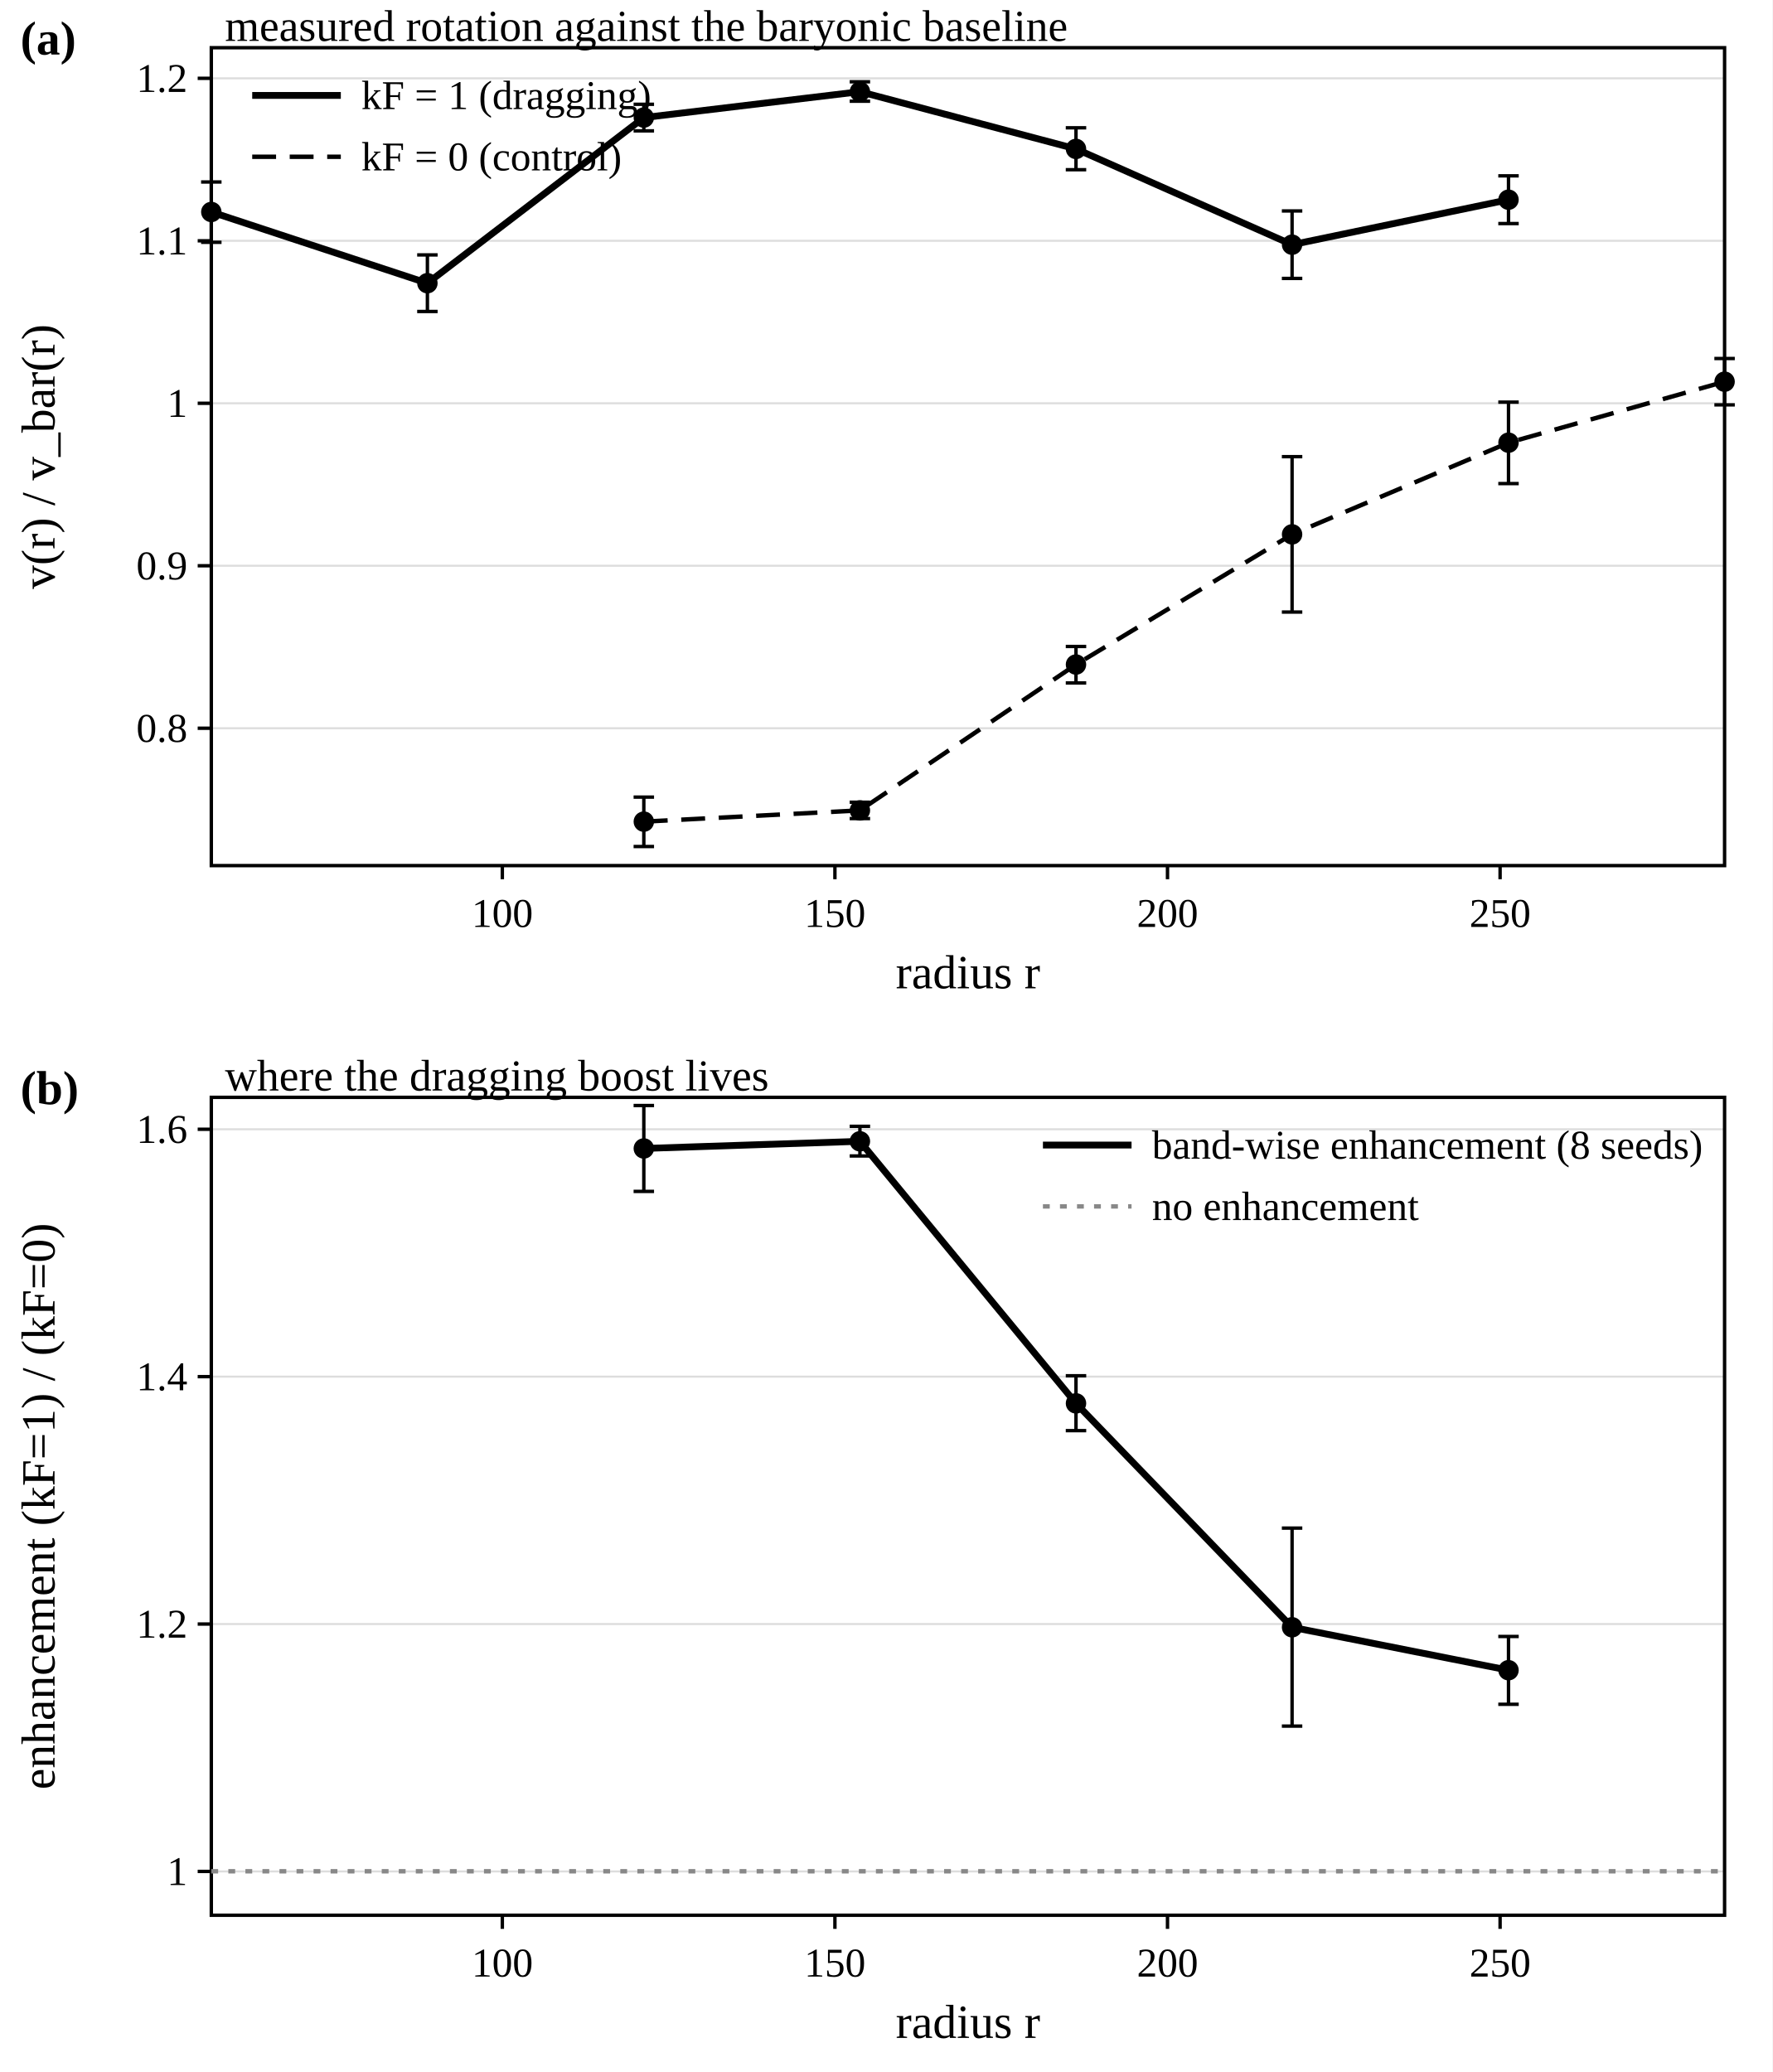
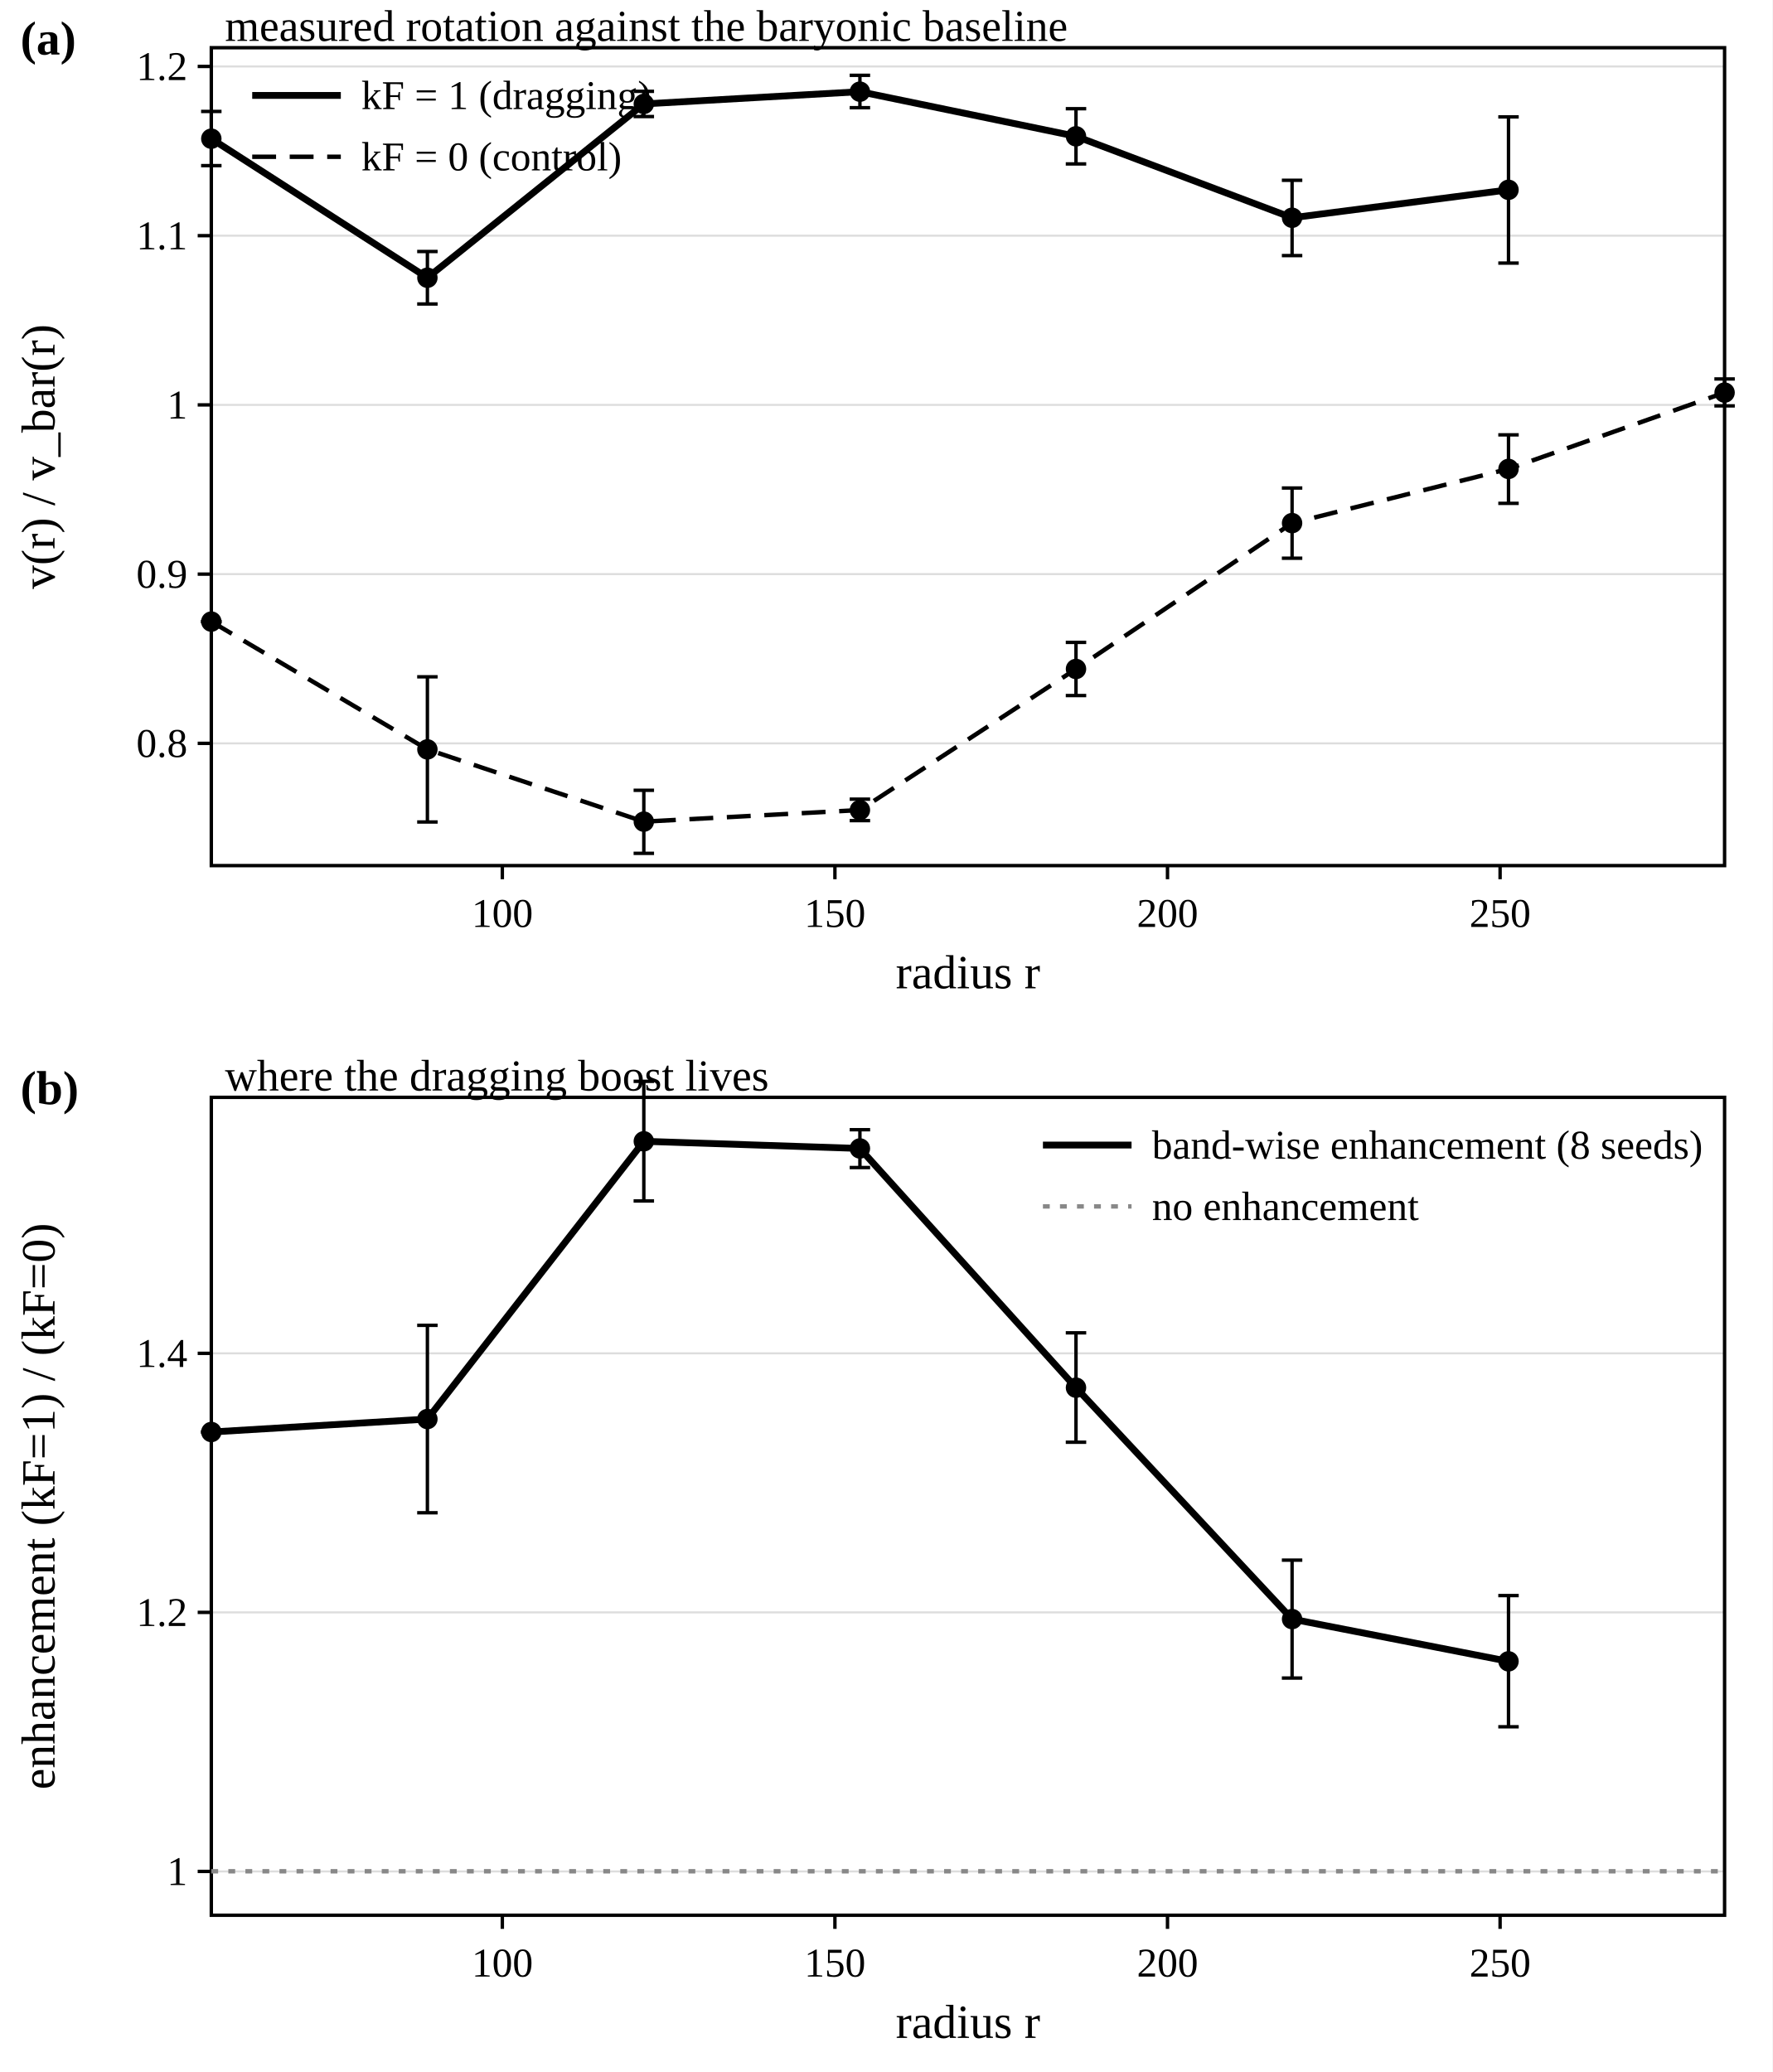
<svg xmlns="http://www.w3.org/2000/svg" width="520" height="608" viewBox="0 0 520 608">
  <rect width="520" height="608" fill="white" />
  <g transform="translate(0,0)">
    <rect x="0" y="0" width="520" height="300" fill="white" />
-     <line x1="62" y1="213.692" x2="506" y2="213.692" stroke="#ddd" stroke-width="0.6" />
-     <line x1="62" y1="166.014" x2="506" y2="166.014" stroke="#ddd" stroke-width="0.6" />
-     <line x1="62" y1="118.337" x2="506" y2="118.337" stroke="#ddd" stroke-width="0.6" />
-     <line x1="62" y1="70.659" x2="506" y2="70.659" stroke="#ddd" stroke-width="0.6" />
-     <line x1="62" y1="22.981" x2="506" y2="22.981" stroke="#ddd" stroke-width="0.6" />
+     <line x1="62" y1="218.126" x2="506" y2="218.126" stroke="#ddd" stroke-width="0.6" />
+     <line x1="62" y1="168.468" x2="506" y2="168.468" stroke="#ddd" stroke-width="0.6" />
+     <line x1="62" y1="118.811" x2="506" y2="118.811" stroke="#ddd" stroke-width="0.6" />
+     <line x1="62" y1="69.154" x2="506" y2="69.154" stroke="#ddd" stroke-width="0.6" />
+     <line x1="62" y1="19.496" x2="506" y2="19.496" stroke="#ddd" stroke-width="0.6" />
    <rect x="62" y="14" width="444" height="240" fill="none" stroke="black" stroke-width="1" />
    <line x1="147.385" y1="254" x2="147.385" y2="258" stroke="black" />
    <text x="147.385" y="272" text-anchor="middle" font-size="12" font-family="Georgia,'Times New Roman',serif">100</text>
    <line x1="244.967" y1="254" x2="244.967" y2="258" stroke="black" />
    <text x="244.967" y="272" text-anchor="middle" font-size="12" font-family="Georgia,'Times New Roman',serif">150</text>
    <line x1="342.549" y1="254" x2="342.549" y2="258" stroke="black" />
    <text x="342.549" y="272" text-anchor="middle" font-size="12" font-family="Georgia,'Times New Roman',serif">200</text>
    <line x1="440.132" y1="254" x2="440.132" y2="258" stroke="black" />
    <text x="440.132" y="272" text-anchor="middle" font-size="12" font-family="Georgia,'Times New Roman',serif">250</text>
-     <line x1="58" y1="213.692" x2="62" y2="213.692" stroke="black" />
-     <text x="55" y="217.692" text-anchor="end" font-size="12" font-family="Georgia,'Times New Roman',serif">0.8</text>
-     <line x1="58" y1="166.014" x2="62" y2="166.014" stroke="black" />
-     <text x="55" y="170.014" text-anchor="end" font-size="12" font-family="Georgia,'Times New Roman',serif">0.9</text>
-     <line x1="58" y1="118.337" x2="62" y2="118.337" stroke="black" />
-     <text x="55" y="122.337" text-anchor="end" font-size="12" font-family="Georgia,'Times New Roman',serif">1</text>
-     <line x1="58" y1="70.659" x2="62" y2="70.659" stroke="black" />
-     <text x="55" y="74.659" text-anchor="end" font-size="12" font-family="Georgia,'Times New Roman',serif">1.1</text>
-     <line x1="58" y1="22.981" x2="62" y2="22.981" stroke="black" />
-     <text x="55" y="26.981" text-anchor="end" font-size="12" font-family="Georgia,'Times New Roman',serif">1.2</text>
-     <polyline fill="none" stroke="black" stroke-width="2" points="62.0,62.2 125.4,83.1 188.9,34.5 252.3,26.9 315.7,43.7 379.1,71.8 442.6,58.6" />
-     <line x1="62.0" y1="71.1" x2="62.0" y2="53.4" stroke="black" stroke-width="1" />
-     <line x1="59.0" y1="53.4" x2="65.0" y2="53.4" stroke="black" stroke-width="1" />
-     <line x1="59.0" y1="71.1" x2="65.0" y2="71.1" stroke="black" stroke-width="1" />
-     <line x1="125.4" y1="91.4" x2="125.4" y2="74.8" stroke="black" stroke-width="1" />
-     <line x1="122.4" y1="74.8" x2="128.4" y2="74.8" stroke="black" stroke-width="1" />
-     <line x1="122.4" y1="91.4" x2="128.4" y2="91.4" stroke="black" stroke-width="1" />
-     <line x1="188.9" y1="38.4" x2="188.9" y2="30.6" stroke="black" stroke-width="1" />
-     <line x1="185.9" y1="30.6" x2="191.9" y2="30.6" stroke="black" stroke-width="1" />
-     <line x1="185.9" y1="38.4" x2="191.9" y2="38.4" stroke="black" stroke-width="1" />
-     <line x1="252.3" y1="29.7" x2="252.3" y2="24.0" stroke="black" stroke-width="1" />
-     <line x1="249.3" y1="24.0" x2="255.3" y2="24.0" stroke="black" stroke-width="1" />
-     <line x1="249.3" y1="29.7" x2="255.3" y2="29.7" stroke="black" stroke-width="1" />
-     <line x1="315.7" y1="49.8" x2="315.7" y2="37.5" stroke="black" stroke-width="1" />
-     <line x1="312.7" y1="37.5" x2="318.7" y2="37.5" stroke="black" stroke-width="1" />
-     <line x1="312.7" y1="49.8" x2="318.7" y2="49.8" stroke="black" stroke-width="1" />
-     <line x1="379.1" y1="81.7" x2="379.1" y2="61.9" stroke="black" stroke-width="1" />
-     <line x1="376.1" y1="61.9" x2="382.1" y2="61.9" stroke="black" stroke-width="1" />
-     <line x1="376.1" y1="81.7" x2="382.1" y2="81.7" stroke="black" stroke-width="1" />
-     <line x1="442.6" y1="65.6" x2="442.6" y2="51.6" stroke="black" stroke-width="1" />
-     <line x1="439.6" y1="51.6" x2="445.6" y2="51.6" stroke="black" stroke-width="1" />
-     <line x1="439.6" y1="65.6" x2="445.6" y2="65.6" stroke="black" stroke-width="1" />
-     <circle cx="62.0" cy="62.2" r="3" fill="black" />
-     <circle cx="125.4" cy="83.1" r="3" fill="black" />
-     <circle cx="188.9" cy="34.5" r="3" fill="black" />
+     <line x1="58" y1="218.126" x2="62" y2="218.126" stroke="black" />
+     <text x="55" y="222.126" text-anchor="end" font-size="12" font-family="Georgia,'Times New Roman',serif">0.8</text>
+     <line x1="58" y1="168.468" x2="62" y2="168.468" stroke="black" />
+     <text x="55" y="172.468" text-anchor="end" font-size="12" font-family="Georgia,'Times New Roman',serif">0.9</text>
+     <line x1="58" y1="118.811" x2="62" y2="118.811" stroke="black" />
+     <text x="55" y="122.811" text-anchor="end" font-size="12" font-family="Georgia,'Times New Roman',serif">1</text>
+     <line x1="58" y1="69.154" x2="62" y2="69.154" stroke="black" />
+     <text x="55" y="73.154" text-anchor="end" font-size="12" font-family="Georgia,'Times New Roman',serif">1.1</text>
+     <line x1="58" y1="19.496" x2="62" y2="19.496" stroke="black" />
+     <text x="55" y="23.496" text-anchor="end" font-size="12" font-family="Georgia,'Times New Roman',serif">1.2</text>
+     <polyline fill="none" stroke="black" stroke-width="2" points="62.0,40.7 125.4,81.5 188.9,30.5 252.3,26.9 315.7,40.0 379.1,63.9 442.6,55.7" />
+     <line x1="62.0" y1="48.6" x2="62.0" y2="32.7" stroke="black" stroke-width="1" />
+     <line x1="59.0" y1="32.7" x2="65.0" y2="32.7" stroke="black" stroke-width="1" />
+     <line x1="59.0" y1="48.6" x2="65.0" y2="48.6" stroke="black" stroke-width="1" />
+     <line x1="125.4" y1="89.2" x2="125.4" y2="73.8" stroke="black" stroke-width="1" />
+     <line x1="122.4" y1="73.8" x2="128.4" y2="73.8" stroke="black" stroke-width="1" />
+     <line x1="122.4" y1="89.2" x2="128.4" y2="89.2" stroke="black" stroke-width="1" />
+     <line x1="188.9" y1="34.2" x2="188.9" y2="26.8" stroke="black" stroke-width="1" />
+     <line x1="185.9" y1="26.8" x2="191.9" y2="26.8" stroke="black" stroke-width="1" />
+     <line x1="185.9" y1="34.2" x2="191.9" y2="34.2" stroke="black" stroke-width="1" />
+     <line x1="252.3" y1="31.6" x2="252.3" y2="22.1" stroke="black" stroke-width="1" />
+     <line x1="249.3" y1="22.1" x2="255.3" y2="22.1" stroke="black" stroke-width="1" />
+     <line x1="249.3" y1="31.6" x2="255.3" y2="31.6" stroke="black" stroke-width="1" />
+     <line x1="315.7" y1="48.1" x2="315.7" y2="31.9" stroke="black" stroke-width="1" />
+     <line x1="312.7" y1="31.9" x2="318.7" y2="31.9" stroke="black" stroke-width="1" />
+     <line x1="312.7" y1="48.1" x2="318.7" y2="48.1" stroke="black" stroke-width="1" />
+     <line x1="379.1" y1="75.0" x2="379.1" y2="52.9" stroke="black" stroke-width="1" />
+     <line x1="376.1" y1="52.9" x2="382.1" y2="52.9" stroke="black" stroke-width="1" />
+     <line x1="376.1" y1="75.0" x2="382.1" y2="75.0" stroke="black" stroke-width="1" />
+     <line x1="442.6" y1="77.2" x2="442.6" y2="34.3" stroke="black" stroke-width="1" />
+     <line x1="439.6" y1="34.3" x2="445.6" y2="34.3" stroke="black" stroke-width="1" />
+     <line x1="439.6" y1="77.2" x2="445.6" y2="77.2" stroke="black" stroke-width="1" />
+     <circle cx="62.0" cy="40.7" r="3" fill="black" />
+     <circle cx="125.4" cy="81.5" r="3" fill="black" />
+     <circle cx="188.9" cy="30.5" r="3" fill="black" />
    <circle cx="252.3" cy="26.9" r="3" fill="black" />
-     <circle cx="315.7" cy="43.7" r="3" fill="black" />
-     <circle cx="379.1" cy="71.8" r="3" fill="black" />
-     <circle cx="442.6" cy="58.6" r="3" fill="black" />
-     <polyline fill="none" stroke="black" stroke-width="1.3" stroke-dasharray="7 4" points="188.9,241.1 252.3,237.8 315.7,195.0 379.1,156.8 442.6,129.9 506.0,112.0" />
-     <line x1="188.9" y1="248.4" x2="188.9" y2="233.9" stroke="black" stroke-width="1" />
-     <line x1="185.9" y1="233.9" x2="191.9" y2="233.9" stroke="black" stroke-width="1" />
-     <line x1="185.9" y1="248.4" x2="191.9" y2="248.4" stroke="black" stroke-width="1" />
-     <line x1="252.3" y1="240.2" x2="252.3" y2="235.4" stroke="black" stroke-width="1" />
-     <line x1="249.3" y1="235.4" x2="255.3" y2="235.4" stroke="black" stroke-width="1" />
-     <line x1="249.3" y1="240.2" x2="255.3" y2="240.2" stroke="black" stroke-width="1" />
-     <line x1="315.7" y1="200.4" x2="315.7" y2="189.7" stroke="black" stroke-width="1" />
-     <line x1="312.7" y1="189.7" x2="318.7" y2="189.7" stroke="black" stroke-width="1" />
-     <line x1="312.7" y1="200.4" x2="318.7" y2="200.4" stroke="black" stroke-width="1" />
-     <line x1="379.1" y1="179.6" x2="379.1" y2="134.0" stroke="black" stroke-width="1" />
-     <line x1="376.1" y1="134.0" x2="382.1" y2="134.0" stroke="black" stroke-width="1" />
-     <line x1="376.1" y1="179.6" x2="382.1" y2="179.6" stroke="black" stroke-width="1" />
-     <line x1="442.6" y1="141.9" x2="442.6" y2="118.0" stroke="black" stroke-width="1" />
-     <line x1="439.6" y1="118.0" x2="445.6" y2="118.0" stroke="black" stroke-width="1" />
-     <line x1="439.6" y1="141.9" x2="445.6" y2="141.9" stroke="black" stroke-width="1" />
-     <line x1="506.0" y1="118.8" x2="506.0" y2="105.2" stroke="black" stroke-width="1" />
-     <line x1="503.0" y1="105.2" x2="509.0" y2="105.2" stroke="black" stroke-width="1" />
-     <line x1="503.0" y1="118.8" x2="509.0" y2="118.8" stroke="black" stroke-width="1" />
+     <circle cx="315.7" cy="40.0" r="3" fill="black" />
+     <circle cx="379.1" cy="63.9" r="3" fill="black" />
+     <circle cx="442.6" cy="55.7" r="3" fill="black" />
+     <polyline fill="none" stroke="black" stroke-width="1.3" stroke-dasharray="7 4" points="62.0,182.4 125.4,219.9 188.9,241.1 252.3,237.7 315.7,196.3 379.1,153.5 442.6,137.6 506.0,115.2" />
+     <line x1="62.0" y1="182.4" x2="62.0" y2="182.4" stroke="black" stroke-width="1" />
+     <line x1="59.0" y1="182.4" x2="65.0" y2="182.4" stroke="black" stroke-width="1" />
+     <line x1="59.0" y1="182.4" x2="65.0" y2="182.4" stroke="black" stroke-width="1" />
+     <line x1="125.4" y1="241.2" x2="125.4" y2="198.6" stroke="black" stroke-width="1" />
+     <line x1="122.4" y1="198.6" x2="128.4" y2="198.6" stroke="black" stroke-width="1" />
+     <line x1="122.4" y1="241.2" x2="128.4" y2="241.2" stroke="black" stroke-width="1" />
+     <line x1="188.9" y1="250.4" x2="188.9" y2="231.9" stroke="black" stroke-width="1" />
+     <line x1="185.9" y1="231.9" x2="191.9" y2="231.9" stroke="black" stroke-width="1" />
+     <line x1="185.9" y1="250.4" x2="191.9" y2="250.4" stroke="black" stroke-width="1" />
+     <line x1="252.3" y1="240.8" x2="252.3" y2="234.5" stroke="black" stroke-width="1" />
+     <line x1="249.3" y1="234.5" x2="255.3" y2="234.5" stroke="black" stroke-width="1" />
+     <line x1="249.3" y1="240.8" x2="255.3" y2="240.8" stroke="black" stroke-width="1" />
+     <line x1="315.7" y1="204.1" x2="315.7" y2="188.5" stroke="black" stroke-width="1" />
+     <line x1="312.7" y1="188.5" x2="318.7" y2="188.5" stroke="black" stroke-width="1" />
+     <line x1="312.7" y1="204.1" x2="318.7" y2="204.1" stroke="black" stroke-width="1" />
+     <line x1="379.1" y1="163.8" x2="379.1" y2="143.2" stroke="black" stroke-width="1" />
+     <line x1="376.1" y1="143.2" x2="382.1" y2="143.2" stroke="black" stroke-width="1" />
+     <line x1="376.1" y1="163.8" x2="382.1" y2="163.8" stroke="black" stroke-width="1" />
+     <line x1="442.6" y1="147.7" x2="442.6" y2="127.6" stroke="black" stroke-width="1" />
+     <line x1="439.6" y1="127.6" x2="445.6" y2="127.6" stroke="black" stroke-width="1" />
+     <line x1="439.6" y1="147.7" x2="445.6" y2="147.7" stroke="black" stroke-width="1" />
+     <line x1="506.0" y1="119.1" x2="506.0" y2="111.2" stroke="black" stroke-width="1" />
+     <line x1="503.0" y1="111.2" x2="509.0" y2="111.2" stroke="black" stroke-width="1" />
+     <line x1="503.0" y1="119.1" x2="509.0" y2="119.1" stroke="black" stroke-width="1" />
+     <circle cx="62.0" cy="182.4" r="3" fill="black" />
+     <circle cx="125.4" cy="219.9" r="3" fill="black" />
    <circle cx="188.9" cy="241.1" r="3" fill="black" />
-     <circle cx="252.3" cy="237.8" r="3" fill="black" />
-     <circle cx="315.7" cy="195.0" r="3" fill="black" />
-     <circle cx="379.1" cy="156.8" r="3" fill="black" />
-     <circle cx="442.6" cy="129.9" r="3" fill="black" />
-     <circle cx="506.0" cy="112.0" r="3" fill="black" />
+     <circle cx="252.3" cy="237.7" r="3" fill="black" />
+     <circle cx="315.7" cy="196.3" r="3" fill="black" />
+     <circle cx="379.1" cy="153.5" r="3" fill="black" />
+     <circle cx="442.6" cy="137.6" r="3" fill="black" />
+     <circle cx="506.0" cy="115.2" r="3" fill="black" />
    <line x1="74" y1="28" x2="100" y2="28" stroke="black" stroke-width="2" />
    <text x="106" y="32" font-size="12" font-family="Georgia,'Times New Roman',serif">kF = 1 (dragging)</text>
    <line x1="74" y1="46" x2="100" y2="46" stroke="black" stroke-width="1.3" stroke-dasharray="7 4" />
    <text x="106" y="50" font-size="12" font-family="Georgia,'Times New Roman',serif">kF = 0 (control)</text>
    <text x="284" y="290" text-anchor="middle" font-size="14" font-family="Georgia,'Times New Roman',serif">radius r</text>
    <text x="16" y="134" text-anchor="middle" font-size="14" font-family="Georgia,'Times New Roman',serif" transform="rotate(-90 16 134)">v(r) / v_bar(r)</text>
    <text x="66" y="12" font-size="13" font-family="Georgia,'Times New Roman',serif">measured rotation against the baryonic baseline</text>
  </g>
  <text x="6" y="16" font-size="14" font-weight="bold" font-family="Georgia,'Times New Roman',serif">(a)</text>
  <g transform="translate(0,308)">
    <rect x="0" y="0" width="520" height="300" fill="white" />
    <line x1="62" y1="241.143" x2="506" y2="241.143" stroke="#ddd" stroke-width="0.6" />
-     <line x1="62" y1="168.551" x2="506" y2="168.551" stroke="#ddd" stroke-width="0.6" />
-     <line x1="62" y1="95.958" x2="506" y2="95.958" stroke="#ddd" stroke-width="0.6" />
-     <line x1="62" y1="23.366" x2="506" y2="23.366" stroke="#ddd" stroke-width="0.6" />
+     <line x1="62" y1="165.13" x2="506" y2="165.13" stroke="#ddd" stroke-width="0.6" />
+     <line x1="62" y1="89.118" x2="506" y2="89.118" stroke="#ddd" stroke-width="0.6" />
    <rect x="62" y="14" width="444" height="240" fill="none" stroke="black" stroke-width="1" />
    <line x1="147.385" y1="254" x2="147.385" y2="258" stroke="black" />
    <text x="147.385" y="272" text-anchor="middle" font-size="12" font-family="Georgia,'Times New Roman',serif">100</text>
    <line x1="244.967" y1="254" x2="244.967" y2="258" stroke="black" />
    <text x="244.967" y="272" text-anchor="middle" font-size="12" font-family="Georgia,'Times New Roman',serif">150</text>
    <line x1="342.549" y1="254" x2="342.549" y2="258" stroke="black" />
    <text x="342.549" y="272" text-anchor="middle" font-size="12" font-family="Georgia,'Times New Roman',serif">200</text>
    <line x1="440.132" y1="254" x2="440.132" y2="258" stroke="black" />
    <text x="440.132" y="272" text-anchor="middle" font-size="12" font-family="Georgia,'Times New Roman',serif">250</text>
    <line x1="58" y1="241.143" x2="62" y2="241.143" stroke="black" />
    <text x="55" y="245.143" text-anchor="end" font-size="12" font-family="Georgia,'Times New Roman',serif">1</text>
-     <line x1="58" y1="168.551" x2="62" y2="168.551" stroke="black" />
-     <text x="55" y="172.551" text-anchor="end" font-size="12" font-family="Georgia,'Times New Roman',serif">1.2</text>
-     <line x1="58" y1="95.958" x2="62" y2="95.958" stroke="black" />
-     <text x="55" y="99.958" text-anchor="end" font-size="12" font-family="Georgia,'Times New Roman',serif">1.4</text>
-     <line x1="58" y1="23.366" x2="62" y2="23.366" stroke="black" />
-     <text x="55" y="27.366" text-anchor="end" font-size="12" font-family="Georgia,'Times New Roman',serif">1.6</text>
-     <polyline fill="none" stroke="black" stroke-width="2" points="188.9,29.0 252.3,26.9 315.7,103.8 379.1,169.5 442.6,182.1" />
-     <line x1="188.9" y1="41.6" x2="188.9" y2="16.4" stroke="black" stroke-width="1" />
-     <line x1="185.9" y1="16.4" x2="191.9" y2="16.4" stroke="black" stroke-width="1" />
-     <line x1="185.9" y1="41.6" x2="191.9" y2="41.6" stroke="black" stroke-width="1" />
-     <line x1="252.3" y1="31.2" x2="252.3" y2="22.5" stroke="black" stroke-width="1" />
-     <line x1="249.3" y1="22.5" x2="255.3" y2="22.5" stroke="black" stroke-width="1" />
-     <line x1="249.3" y1="31.2" x2="255.3" y2="31.2" stroke="black" stroke-width="1" />
-     <line x1="315.7" y1="111.8" x2="315.7" y2="95.7" stroke="black" stroke-width="1" />
-     <line x1="312.7" y1="95.7" x2="318.7" y2="95.7" stroke="black" stroke-width="1" />
-     <line x1="312.7" y1="111.8" x2="318.7" y2="111.8" stroke="black" stroke-width="1" />
-     <line x1="379.1" y1="198.5" x2="379.1" y2="140.4" stroke="black" stroke-width="1" />
-     <line x1="376.1" y1="140.4" x2="382.1" y2="140.4" stroke="black" stroke-width="1" />
-     <line x1="376.1" y1="198.5" x2="382.1" y2="198.5" stroke="black" stroke-width="1" />
-     <line x1="442.6" y1="192.1" x2="442.6" y2="172.2" stroke="black" stroke-width="1" />
-     <line x1="439.6" y1="172.2" x2="445.6" y2="172.2" stroke="black" stroke-width="1" />
-     <line x1="439.6" y1="192.1" x2="445.6" y2="192.1" stroke="black" stroke-width="1" />
-     <circle cx="188.9" cy="29.0" r="3" fill="black" />
-     <circle cx="252.3" cy="26.9" r="3" fill="black" />
-     <circle cx="315.7" cy="103.8" r="3" fill="black" />
-     <circle cx="379.1" cy="169.5" r="3" fill="black" />
-     <circle cx="442.6" cy="182.1" r="3" fill="black" />
+     <line x1="58" y1="165.13" x2="62" y2="165.13" stroke="black" />
+     <text x="55" y="169.13" text-anchor="end" font-size="12" font-family="Georgia,'Times New Roman',serif">1.2</text>
+     <line x1="58" y1="89.118" x2="62" y2="89.118" stroke="black" />
+     <text x="55" y="93.118" text-anchor="end" font-size="12" font-family="Georgia,'Times New Roman',serif">1.4</text>
+     <polyline fill="none" stroke="black" stroke-width="2" points="62.0,112.2 125.4,108.4 188.9,26.9 252.3,29.0 315.7,99.2 379.1,167.1 442.6,179.5" />
+     <line x1="62.0" y1="112.2" x2="62.0" y2="112.2" stroke="black" stroke-width="1" />
+     <line x1="59.0" y1="112.2" x2="65.0" y2="112.2" stroke="black" stroke-width="1" />
+     <line x1="59.0" y1="112.2" x2="65.0" y2="112.2" stroke="black" stroke-width="1" />
+     <line x1="125.4" y1="135.9" x2="125.4" y2="80.9" stroke="black" stroke-width="1" />
+     <line x1="122.4" y1="80.9" x2="128.4" y2="80.9" stroke="black" stroke-width="1" />
+     <line x1="122.4" y1="135.9" x2="128.4" y2="135.9" stroke="black" stroke-width="1" />
+     <line x1="188.9" y1="44.4" x2="188.9" y2="9.3" stroke="black" stroke-width="1" />
+     <line x1="185.9" y1="9.3" x2="191.9" y2="9.3" stroke="black" stroke-width="1" />
+     <line x1="185.9" y1="44.4" x2="191.9" y2="44.4" stroke="black" stroke-width="1" />
+     <line x1="252.3" y1="34.6" x2="252.3" y2="23.5" stroke="black" stroke-width="1" />
+     <line x1="249.3" y1="23.5" x2="255.3" y2="23.5" stroke="black" stroke-width="1" />
+     <line x1="249.3" y1="34.6" x2="255.3" y2="34.6" stroke="black" stroke-width="1" />
+     <line x1="315.7" y1="115.2" x2="315.7" y2="83.1" stroke="black" stroke-width="1" />
+     <line x1="312.7" y1="83.1" x2="318.7" y2="83.1" stroke="black" stroke-width="1" />
+     <line x1="312.7" y1="115.2" x2="318.7" y2="115.2" stroke="black" stroke-width="1" />
+     <line x1="379.1" y1="184.4" x2="379.1" y2="149.8" stroke="black" stroke-width="1" />
+     <line x1="376.1" y1="149.8" x2="382.1" y2="149.8" stroke="black" stroke-width="1" />
+     <line x1="376.1" y1="184.4" x2="382.1" y2="184.4" stroke="black" stroke-width="1" />
+     <line x1="442.6" y1="198.7" x2="442.6" y2="160.2" stroke="black" stroke-width="1" />
+     <line x1="439.6" y1="160.2" x2="445.6" y2="160.2" stroke="black" stroke-width="1" />
+     <line x1="439.6" y1="198.7" x2="445.6" y2="198.7" stroke="black" stroke-width="1" />
+     <circle cx="62.0" cy="112.2" r="3" fill="black" />
+     <circle cx="125.4" cy="108.4" r="3" fill="black" />
+     <circle cx="188.9" cy="26.9" r="3" fill="black" />
+     <circle cx="252.3" cy="29.0" r="3" fill="black" />
+     <circle cx="315.7" cy="99.2" r="3" fill="black" />
+     <circle cx="379.1" cy="167.1" r="3" fill="black" />
+     <circle cx="442.6" cy="179.5" r="3" fill="black" />
    <polyline fill="none" stroke="#888" stroke-width="1.3" stroke-dasharray="2 3" points="62.0,241.1 125.4,241.1 188.9,241.1 252.3,241.1 315.7,241.1 379.1,241.1 442.6,241.1 506.0,241.1" />
    <line x1="306" y1="28" x2="332" y2="28" stroke="black" stroke-width="2" />
    <text x="338" y="32" font-size="12" font-family="Georgia,'Times New Roman',serif">band-wise enhancement (8 seeds)</text>
    <line x1="306" y1="46" x2="332" y2="46" stroke="#888" stroke-width="1.3" stroke-dasharray="2 3" />
    <text x="338" y="50" font-size="12" font-family="Georgia,'Times New Roman',serif">no enhancement</text>
    <text x="284" y="290" text-anchor="middle" font-size="14" font-family="Georgia,'Times New Roman',serif">radius r</text>
    <text x="16" y="134" text-anchor="middle" font-size="14" font-family="Georgia,'Times New Roman',serif" transform="rotate(-90 16 134)">enhancement  (kF=1) / (kF=0)</text>
    <text x="66" y="12" font-size="13" font-family="Georgia,'Times New Roman',serif">where the dragging boost lives</text>
  </g>
  <text x="6" y="324" font-size="14" font-weight="bold" font-family="Georgia,'Times New Roman',serif">(b)</text>
</svg>
